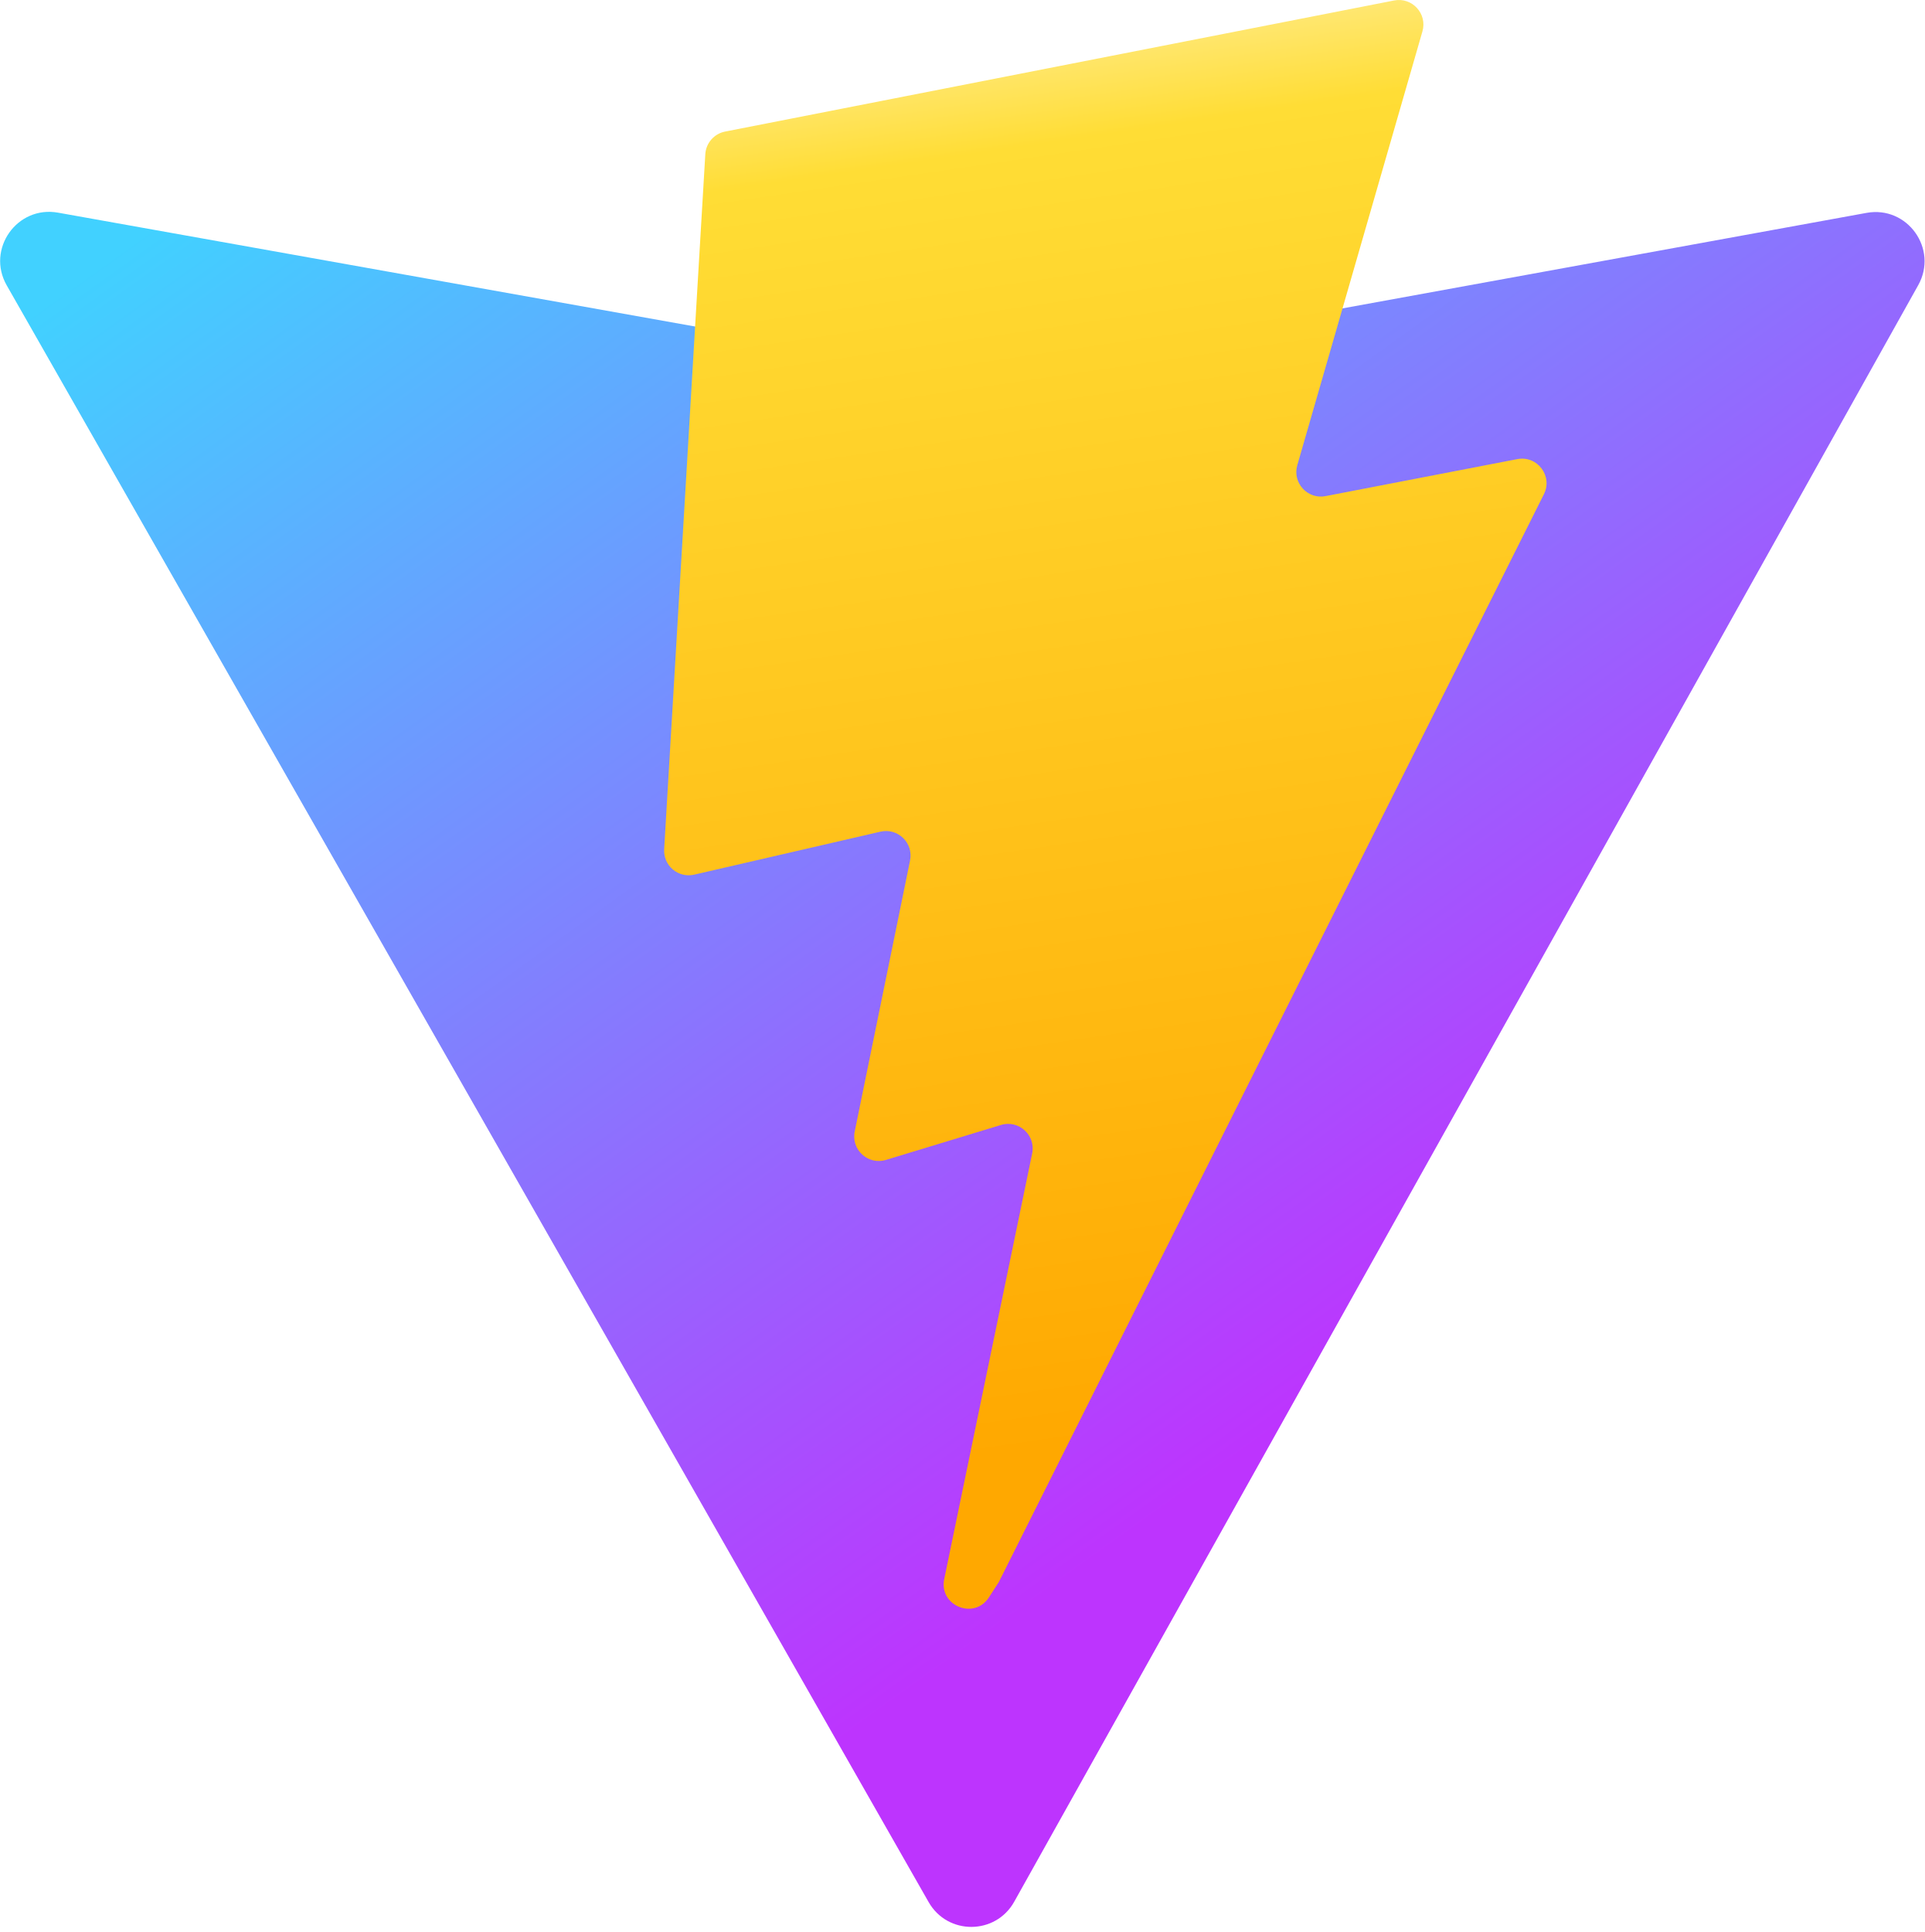
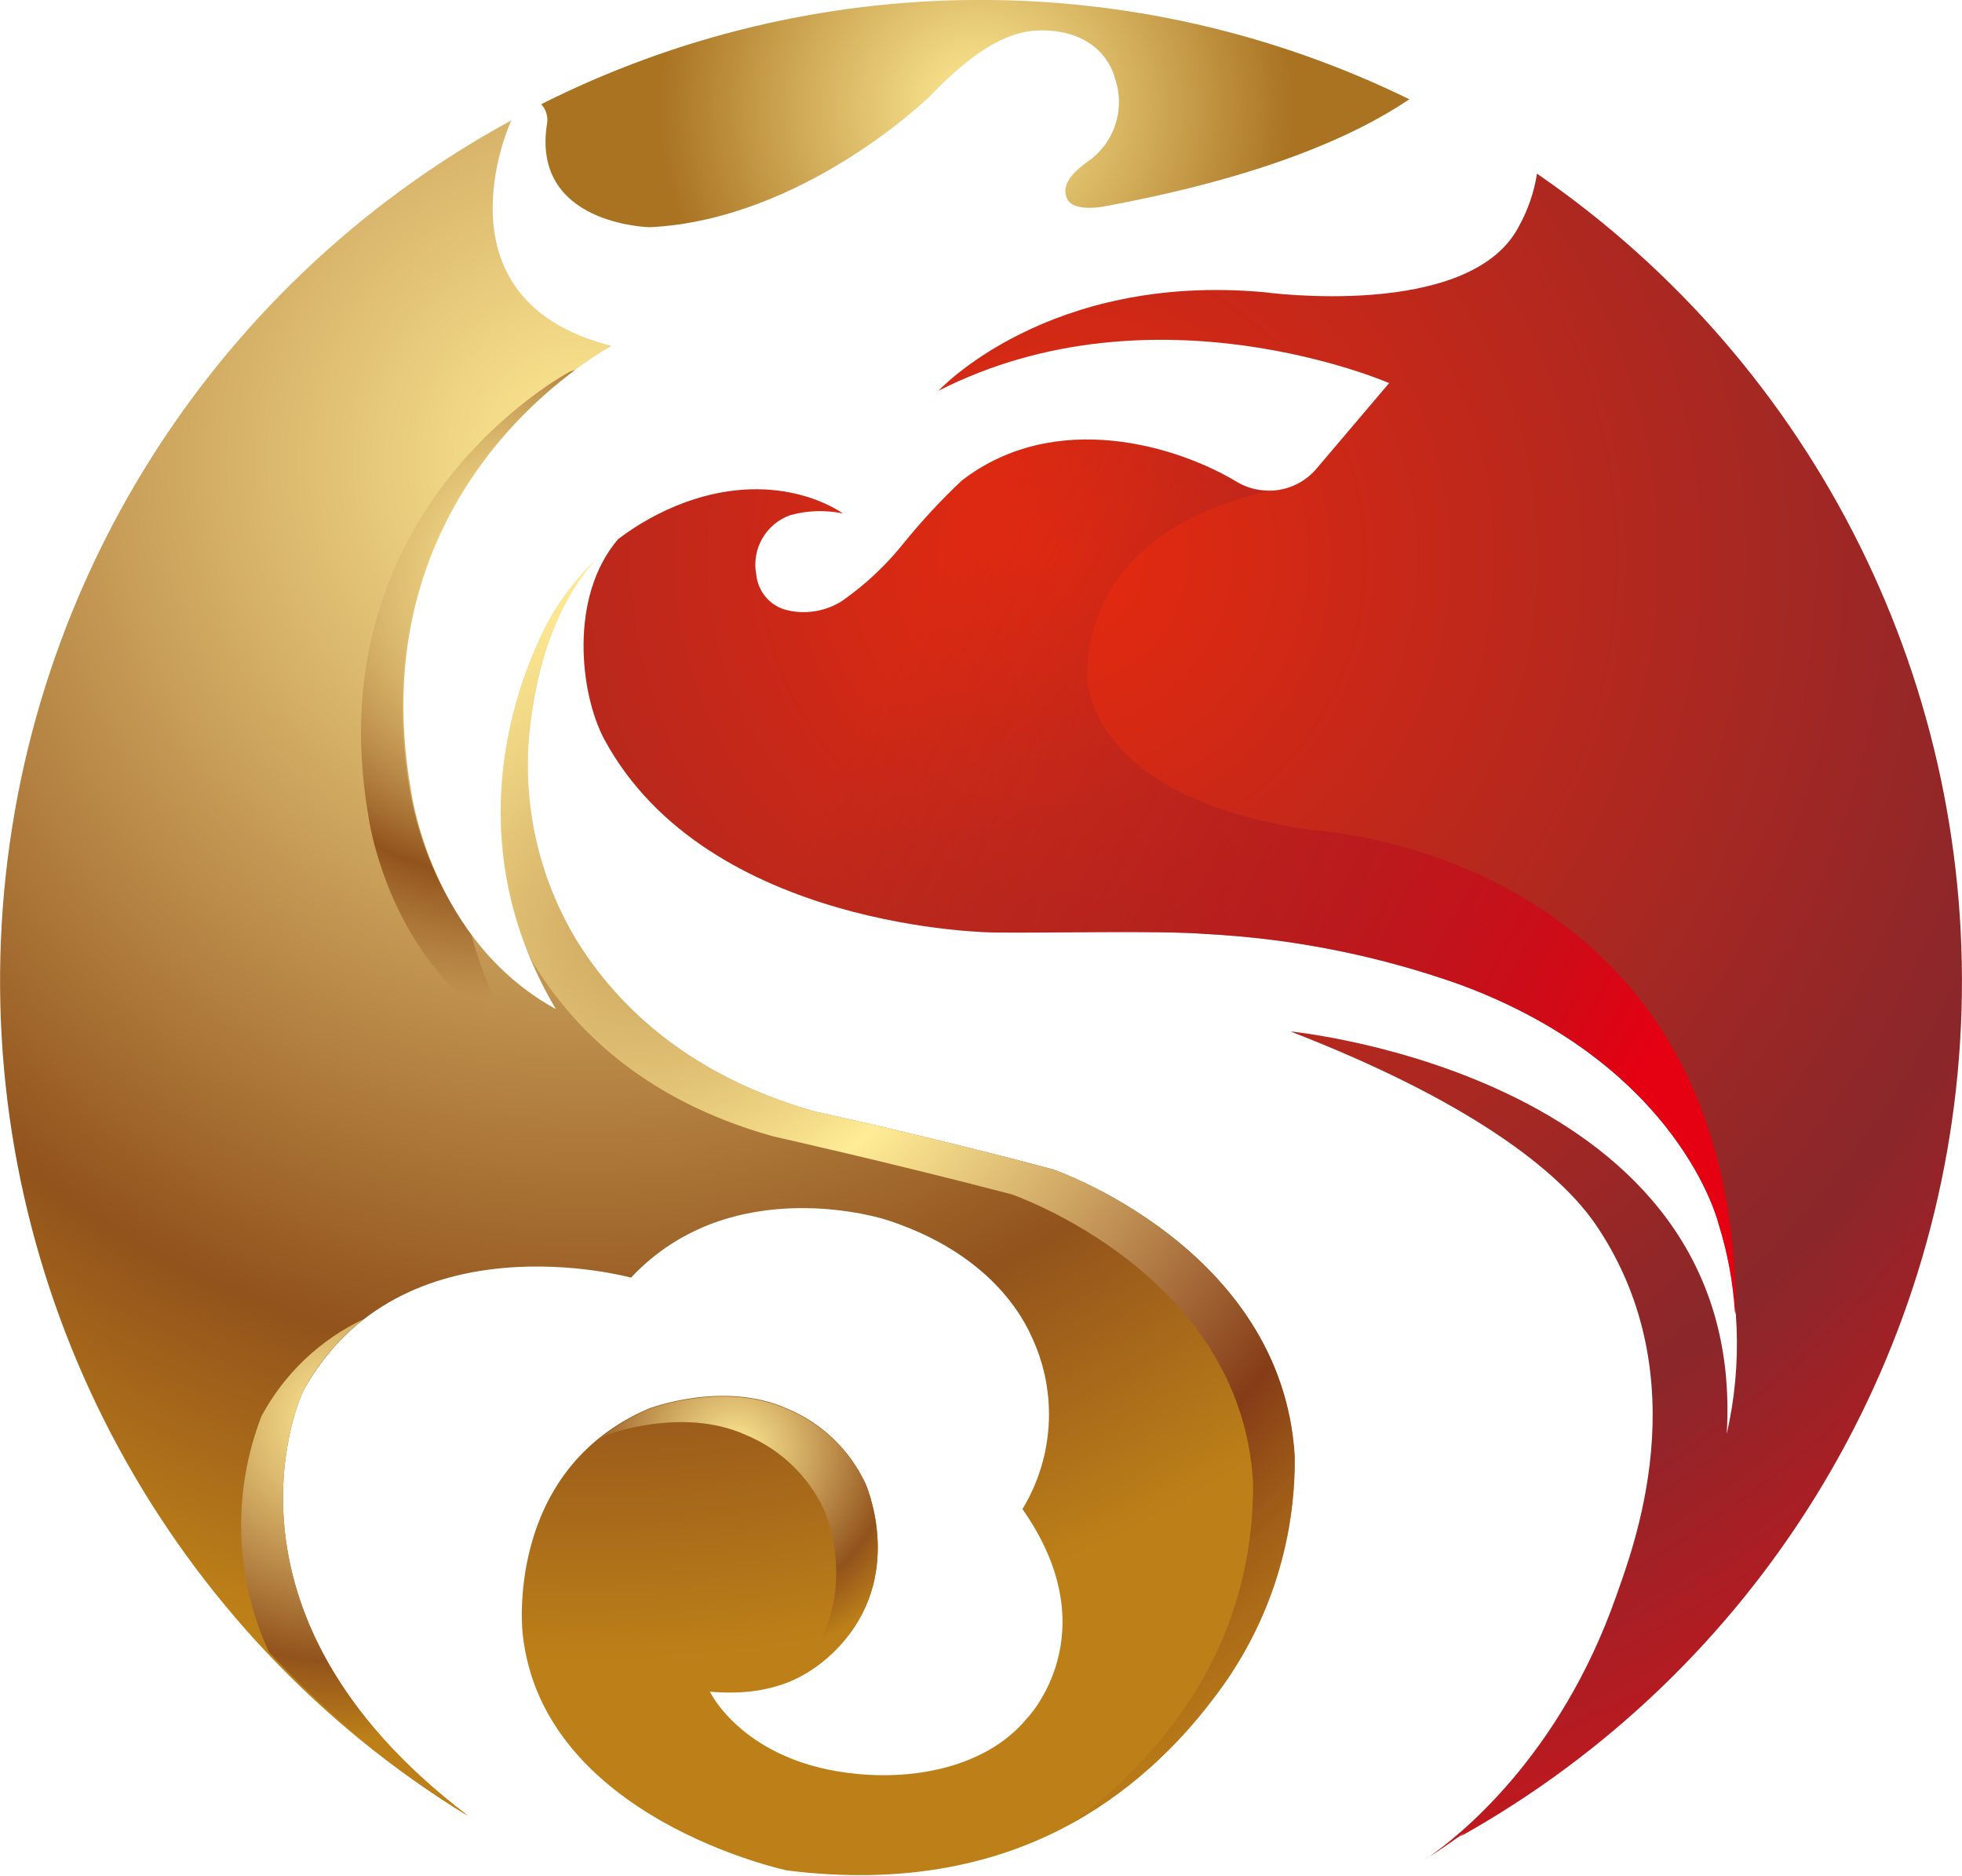
- <svg xmlns="http://www.w3.org/2000/svg" aria-hidden="true" role="img" class="iconify iconify--logos" width="31.88" height="32" preserveAspectRatio="xMidYMid meet" viewBox="0 0 256 257">
+ <svg xmlns="http://www.w3.org/2000/svg" xmlns:xlink="http://www.w3.org/1999/xlink" viewBox="0 0 135.59 129.61">
  <defs>
-     <linearGradient id="IconifyId1813088fe1fbc01fb466" x1="-.828%" x2="57.636%" y1="7.652%" y2="78.411%">
-       <stop offset="0%" stop-color="#41D1FF" />
-       <stop offset="100%" stop-color="#BD34FE" />
+     <style>.cls-1{fill:url(#未命名的渐变_43);}.cls-2{fill:url(#未命名的渐变_30);}.cls-3{fill:url(#未命名的渐变_30-2);}.cls-4{fill:url(#未命名的渐变_55);}.cls-5{fill:url(#未命名的渐变_30-3);}.cls-6{fill:url(#未命名的渐变_12);}.cls-7{fill:url(#未命名的渐变_12-2);}.cls-8{fill:url(#未命名的渐变_28);}.cls-9{fill:url(#未命名的渐变_40);}</style>
+     <radialGradient id="未命名的渐变_43" cx="53.4" cy="33.55" r="21.83" gradientTransform="translate(11.63 -21.98) rotate(-4.37)" gradientUnits="userSpaceOnUse">
+       <stop offset="0" stop-color="#ffec96" />
+       <stop offset="0.56" stop-color="#d0aa57" />
+       <stop offset="1" stop-color="#a97322" />
+     </radialGradient>
+     <radialGradient id="未命名的渐变_30" cx="24.82" cy="55.83" r="83.06" gradientTransform="translate(11.63 -21.98) rotate(-4.37)" gradientUnits="userSpaceOnUse">
+       <stop offset="0" stop-color="#ffec96" />
+       <stop offset="0.34" stop-color="#d0a961" />
+       <stop offset="0.75" stop-color="#92531c" />
+       <stop offset="1" stop-color="#bd8018" />
+     </radialGradient>
+     <radialGradient id="未命名的渐变_30-2" cx="29.76" cy="124.89" r="14.38" xlink:href="#未命名的渐变_30" />
+     <radialGradient id="未命名的渐变_55" cx="26.11" cy="84.71" r="74.6" gradientTransform="translate(11.63 -21.98) rotate(-4.37)" gradientUnits="userSpaceOnUse">
+       <stop offset="0" stop-color="#ffec96" stop-opacity="0" />
+       <stop offset="0.32" stop-color="#ffec96" />
+       <stop offset="0.49" stop-color="#d1a966" />
+       <stop offset="0.74" stop-color="#853c17" />
+       <stop offset="1" stop-color="#bd8018" stop-opacity="0.5" />
+     </radialGradient>
+     <radialGradient id="未命名的渐变_30-3" cx="2.35" cy="120.6" r="22.18" xlink:href="#未命名的渐变_30" />
+     <radialGradient id="未命名的渐变_12" cx="57" cy="65.09" r="96.5" gradientTransform="translate(11.63 -21.98) rotate(-4.37)" gradientUnits="userSpaceOnUse">
+       <stop offset="0" stop-color="#e6290f" />
+       <stop offset="0.72" stop-color="#8a272b" />
+       <stop offset="1" stop-color="#c7161d" />
+     </radialGradient>
+     <radialGradient id="未命名的渐变_12-2" cx="54.84" cy="60.88" r="84.03" xlink:href="#未命名的渐变_12" />
+     <linearGradient id="未命名的渐变_28" x1="96.08" y1="100.61" x2="46.38" y2="69.25" gradientTransform="translate(11.63 -21.98) rotate(-4.37)" gradientUnits="userSpaceOnUse">
+       <stop offset="0" stop-color="#e50012" />
+       <stop offset="1" stop-color="#772a2e" stop-opacity="0" />
    </linearGradient>
-     <linearGradient id="IconifyId1813088fe1fbc01fb467" x1="43.376%" x2="50.316%" y1="2.242%" y2="89.03%">
-       <stop offset="0%" stop-color="#FFEA83" />
-       <stop offset="8.333%" stop-color="#FFDD35" />
-       <stop offset="100%" stop-color="#FFA800" />
-     </linearGradient>
+     <radialGradient id="未命名的渐变_40" cx="18.54" cy="64.77" r="27.79" gradientTransform="translate(11.63 -21.98) rotate(-4.37)" gradientUnits="userSpaceOnUse">
+       <stop offset="0" stop-color="#ffec96" stop-opacity="0" />
+       <stop offset="0.33" stop-color="#cda65e" stop-opacity="0.46" />
+       <stop offset="0.7" stop-color="#92531c" />
+       <stop offset="1" stop-color="#92531c" stop-opacity="0" />
+     </radialGradient>
  </defs>
-   <path fill="url(#IconifyId1813088fe1fbc01fb466)" d="M255.153 37.938L134.897 252.976c-2.483 4.44-8.862 4.466-11.382.048L.875 37.958c-2.746-4.814 1.371-10.646 6.827-9.67l120.385 21.517a6.537 6.537 0 0 0 2.322-.004l117.867-21.483c5.438-.991 9.574 4.796 6.877 9.62Z" />
-   <path fill="url(#IconifyId1813088fe1fbc01fb467)" d="M185.432.063L96.44 17.501a3.268 3.268 0 0 0-2.634 3.014l-5.474 92.456a3.268 3.268 0 0 0 3.997 3.378l24.777-5.718c2.318-.535 4.413 1.507 3.936 3.838l-7.361 36.047c-.495 2.426 1.782 4.5 4.151 3.78l15.304-4.649c2.372-.72 4.652 1.36 4.15 3.788l-11.698 56.621c-.732 3.542 3.979 5.473 5.943 2.437l1.313-2.028l72.516-144.72c1.215-2.423-.88-5.186-3.54-4.672l-25.505 4.922c-2.396.462-4.435-1.77-3.759-4.114l16.646-57.705c.677-2.35-1.37-4.583-3.769-4.113Z" />
+   <g id="Layer_2" data-name="Layer 2">
+     <g id="图层_1" data-name="图层 1">
+       <path class="cls-1" d="M37.82,8.45c-1.21,7.1,7.09,7.25,7.09,7.25,10.59-.52,19.3-9,19.3-9,3.54-3.69,5.85-4.64,7.91-4.6,4.28.08,4.93,3.31,4.93,3.31a5,5,0,0,1-1.93,5.79c-1.19.86-1.8,1.71-1.35,2.58s2.44.5,2.44.5c10.9-2,17.34-4.83,21.19-7.42a67.5,67.5,0,0,0-60,.34A1.6,1.6,0,0,1,37.82,8.45Z" />
+       <path class="cls-2" d="M20.94,96.14c6.74-12.26,22.67-7.86,22.67-7.86,7-7.47,17.63-4,17.63-4,6.21,2,9,5.66,10.11,8.2a12.6,12.6,0,0,1-.69,11.79c6.06,8.63.28,14.5.28,14.5-2.49,3-7,4.23-11.61,3.81-7.91-.71-10.27-5.69-10.27-5.69,4.69.4,7.31-1.24,9.3-3.58,4.12-4.88,1.45-10.82,1.45-10.82a10.37,10.37,0,0,0-5.39-5.15c-4.43-2-9.62,0-9.62,0-10,4.31-8.68,15.55-8.68,15.55,1.36,12.78,18.27,16.35,18.27,16.35,15.94,2,24.7-5.63,29.43-11.84a26.83,26.83,0,0,0,5.64-16.8C88.6,86.2,72.77,80.8,72.77,80.8c-8.26-2.21-16.46-4-16.46-4C47,74.15,42.25,68.9,39.79,64.88a23.4,23.4,0,0,1-3-15.83c.82-5.5,2.82-8.63,4.29-10.28a17.54,17.54,0,0,0-2.67,3.28s-8.56,13.2,0,27.67c-8.67-4.74-10-15.09-10-15.09C24.63,33.18,42.27,23.9,42.27,23.9c-12.55-3.16-7-15.43-7-15.43l.08-.16a67.68,67.68,0,0,0-3,117.18C13.71,111.34,20.94,96.14,20.94,96.14Z" />
+       <path class="cls-3" d="M41.38,99.47c.2-.1.34-.23.55-.32,0,0,5.19-2,9.62,0a10.35,10.35,0,0,1,5.39,5.14s2.67,5.94-1.45,10.82a14.72,14.72,0,0,1-1.19,1.18,10,10,0,0,0,4.06-2.94c4.12-4.88,1.45-10.82,1.45-10.82a10.37,10.37,0,0,0-5.39-5.15c-4.43-2-9.62,0-9.62,0A14.44,14.44,0,0,0,41.38,99.47Z" />
+       <path class="cls-4" d="M72.77,80.8c-8.26-2.21-16.46-4-16.46-4C47,74.15,42.25,68.9,39.79,64.88a23.4,23.4,0,0,1-3-15.83c.82-5.5,2.82-8.63,4.29-10.28a17.54,17.54,0,0,0-2.67,3.28S31.56,52.6,36.2,65.16c.26.5.42,1,.72,1.49,2.46,4,7.18,9.27,16.52,11.87,0,0,8.2,1.84,16.46,4,0,0,15.83,5.4,16.69,19.84A26.83,26.83,0,0,1,81,119.21,32.62,32.62,0,0,1,74,126a31.2,31.2,0,0,0,9.84-8.6,26.83,26.83,0,0,0,5.64-16.8C88.6,86.2,72.77,80.8,72.77,80.8Z" />
+       <path class="cls-5" d="M20.94,96.14a15.7,15.7,0,0,1,4.2-5,15.57,15.57,0,0,0-7.07,6.71,20.93,20.93,0,0,0,.52,16.31,68.28,68.28,0,0,0,13.74,11.28C13.72,111.34,20.94,96.14,20.94,96.14Z" />
+       <path class="cls-6" d="M106.22,12a11.12,11.12,0,0,1-1.29,3.71c-3.44,6.43-17.56,4.48-17.56,4.48C72.38,18.83,64.86,27,64.86,27,79.78,19.4,96,26.47,96,26.47l-5,5.89a4.32,4.32,0,0,1-5.54.93c-4-2.42-12.49-5.11-19-.08a44.15,44.15,0,0,0-4,4.31,20.47,20.47,0,0,1-4.26,4,4.94,4.94,0,0,1-4,.59,2.81,2.81,0,0,1-1.93-2.38,3.63,3.63,0,0,1,2.33-4.13,7.67,7.67,0,0,1,3.65-.12S54,32.3,47.37,34.7a17.86,17.86,0,0,0-4.65,2.55c-3.43,4-2.63,10.73-.95,13.85C48.9,64.28,68.66,64.43,68.66,64.43c3.56.06,11.32-.16,14.74.11A62.1,62.1,0,0,1,100.82,68c15.28,5.61,17.94,16.53,17.94,16.53a27.79,27.79,0,0,1,.57,14.55c1.49-24.77-30.15-27.81-30.15-27.81,12.09,4.68,18.59,9.54,21.23,13.54,7,10.54,2.41,22.25,1.28,25.48-3.91,11.16-11,16.67-12.92,18,.86-.52,1.6-1.09,2.42-1.63l-.26.23A67.7,67.7,0,0,0,106.22,12Z" />
+       <path class="cls-7" d="M98.77,128.27c-.19.11-.34.24-.52.35Z" />
+       <path class="cls-8" d="M68.66,64.43c3.56.06,11.32-.16,14.74.11A62.1,62.1,0,0,1,100.82,68c15.28,5.61,17.94,16.53,17.94,16.53a26.24,26.24,0,0,1,1.13,6.06,1.94,1.94,0,0,1,.07.19c-.06-32.09-29.3-33.42-29.3-33.42C74.59,55,75.13,46.51,75.13,46.51c.21-9.47,10-12.1,12.9-12.66a4.27,4.27,0,0,1-2.55-.56c-4-2.42-12.49-5.11-19-.08a44.15,44.15,0,0,0-4,4.31,20.47,20.47,0,0,1-4.26,4,4.94,4.94,0,0,1-4,.59,2.81,2.81,0,0,1-1.93-2.38,3.63,3.63,0,0,1,2.33-4.13,7.67,7.67,0,0,1,3.65-.12S54,32.3,47.37,34.7a17.86,17.86,0,0,0-4.65,2.55c-3.43,4-2.63,10.73-.95,13.85C48.9,64.28,68.66,64.43,68.66,64.43Z" />
+       <path class="cls-9" d="M39.75,25.56l-.35.11S21.76,34.94,25.46,56.39c0,0,1.34,10.36,10,15.1a27.63,27.63,0,0,1-2.88-6.88,24.16,24.16,0,0,1-4.26-10C25.51,38.32,35,29.07,39.75,25.56Z" />
+     </g>
+   </g>
</svg>
